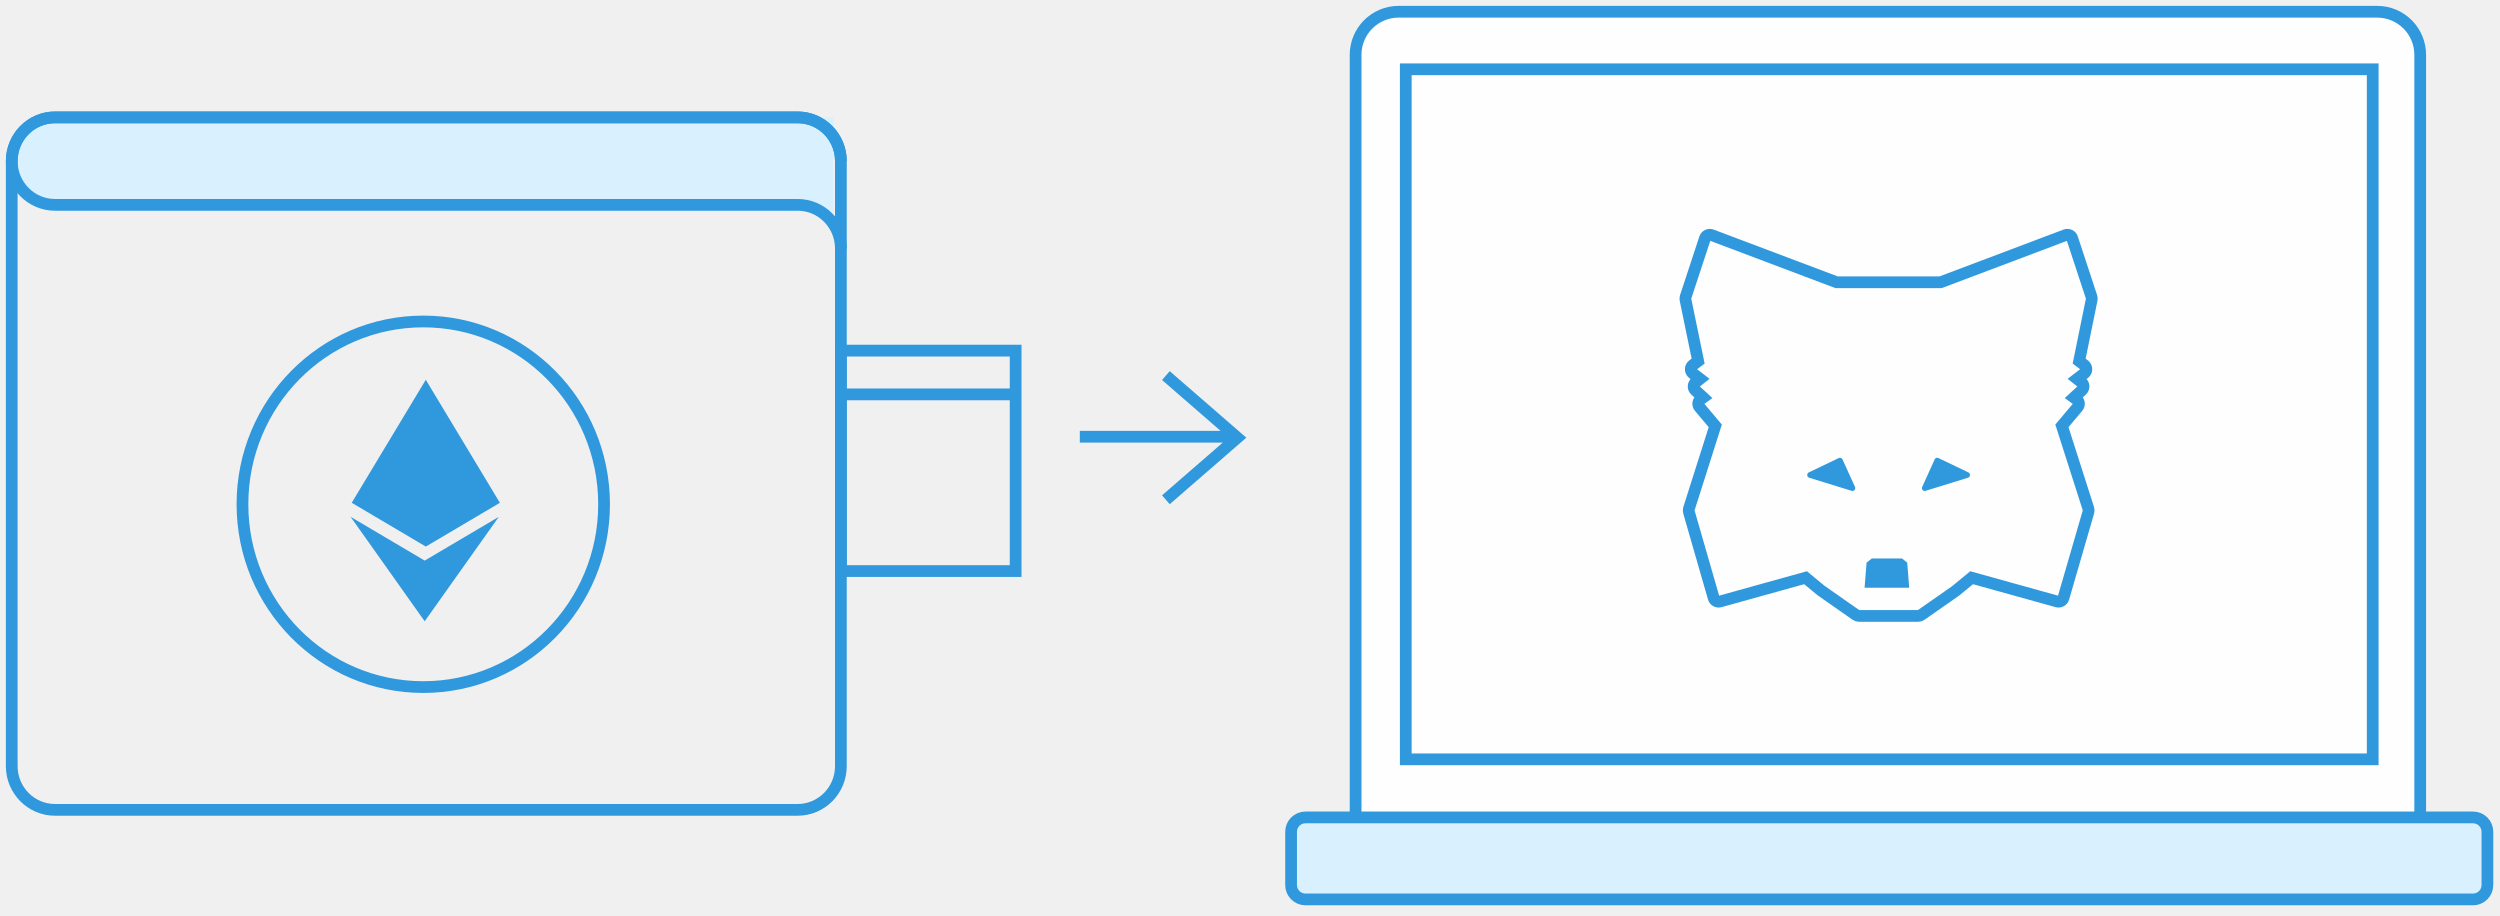
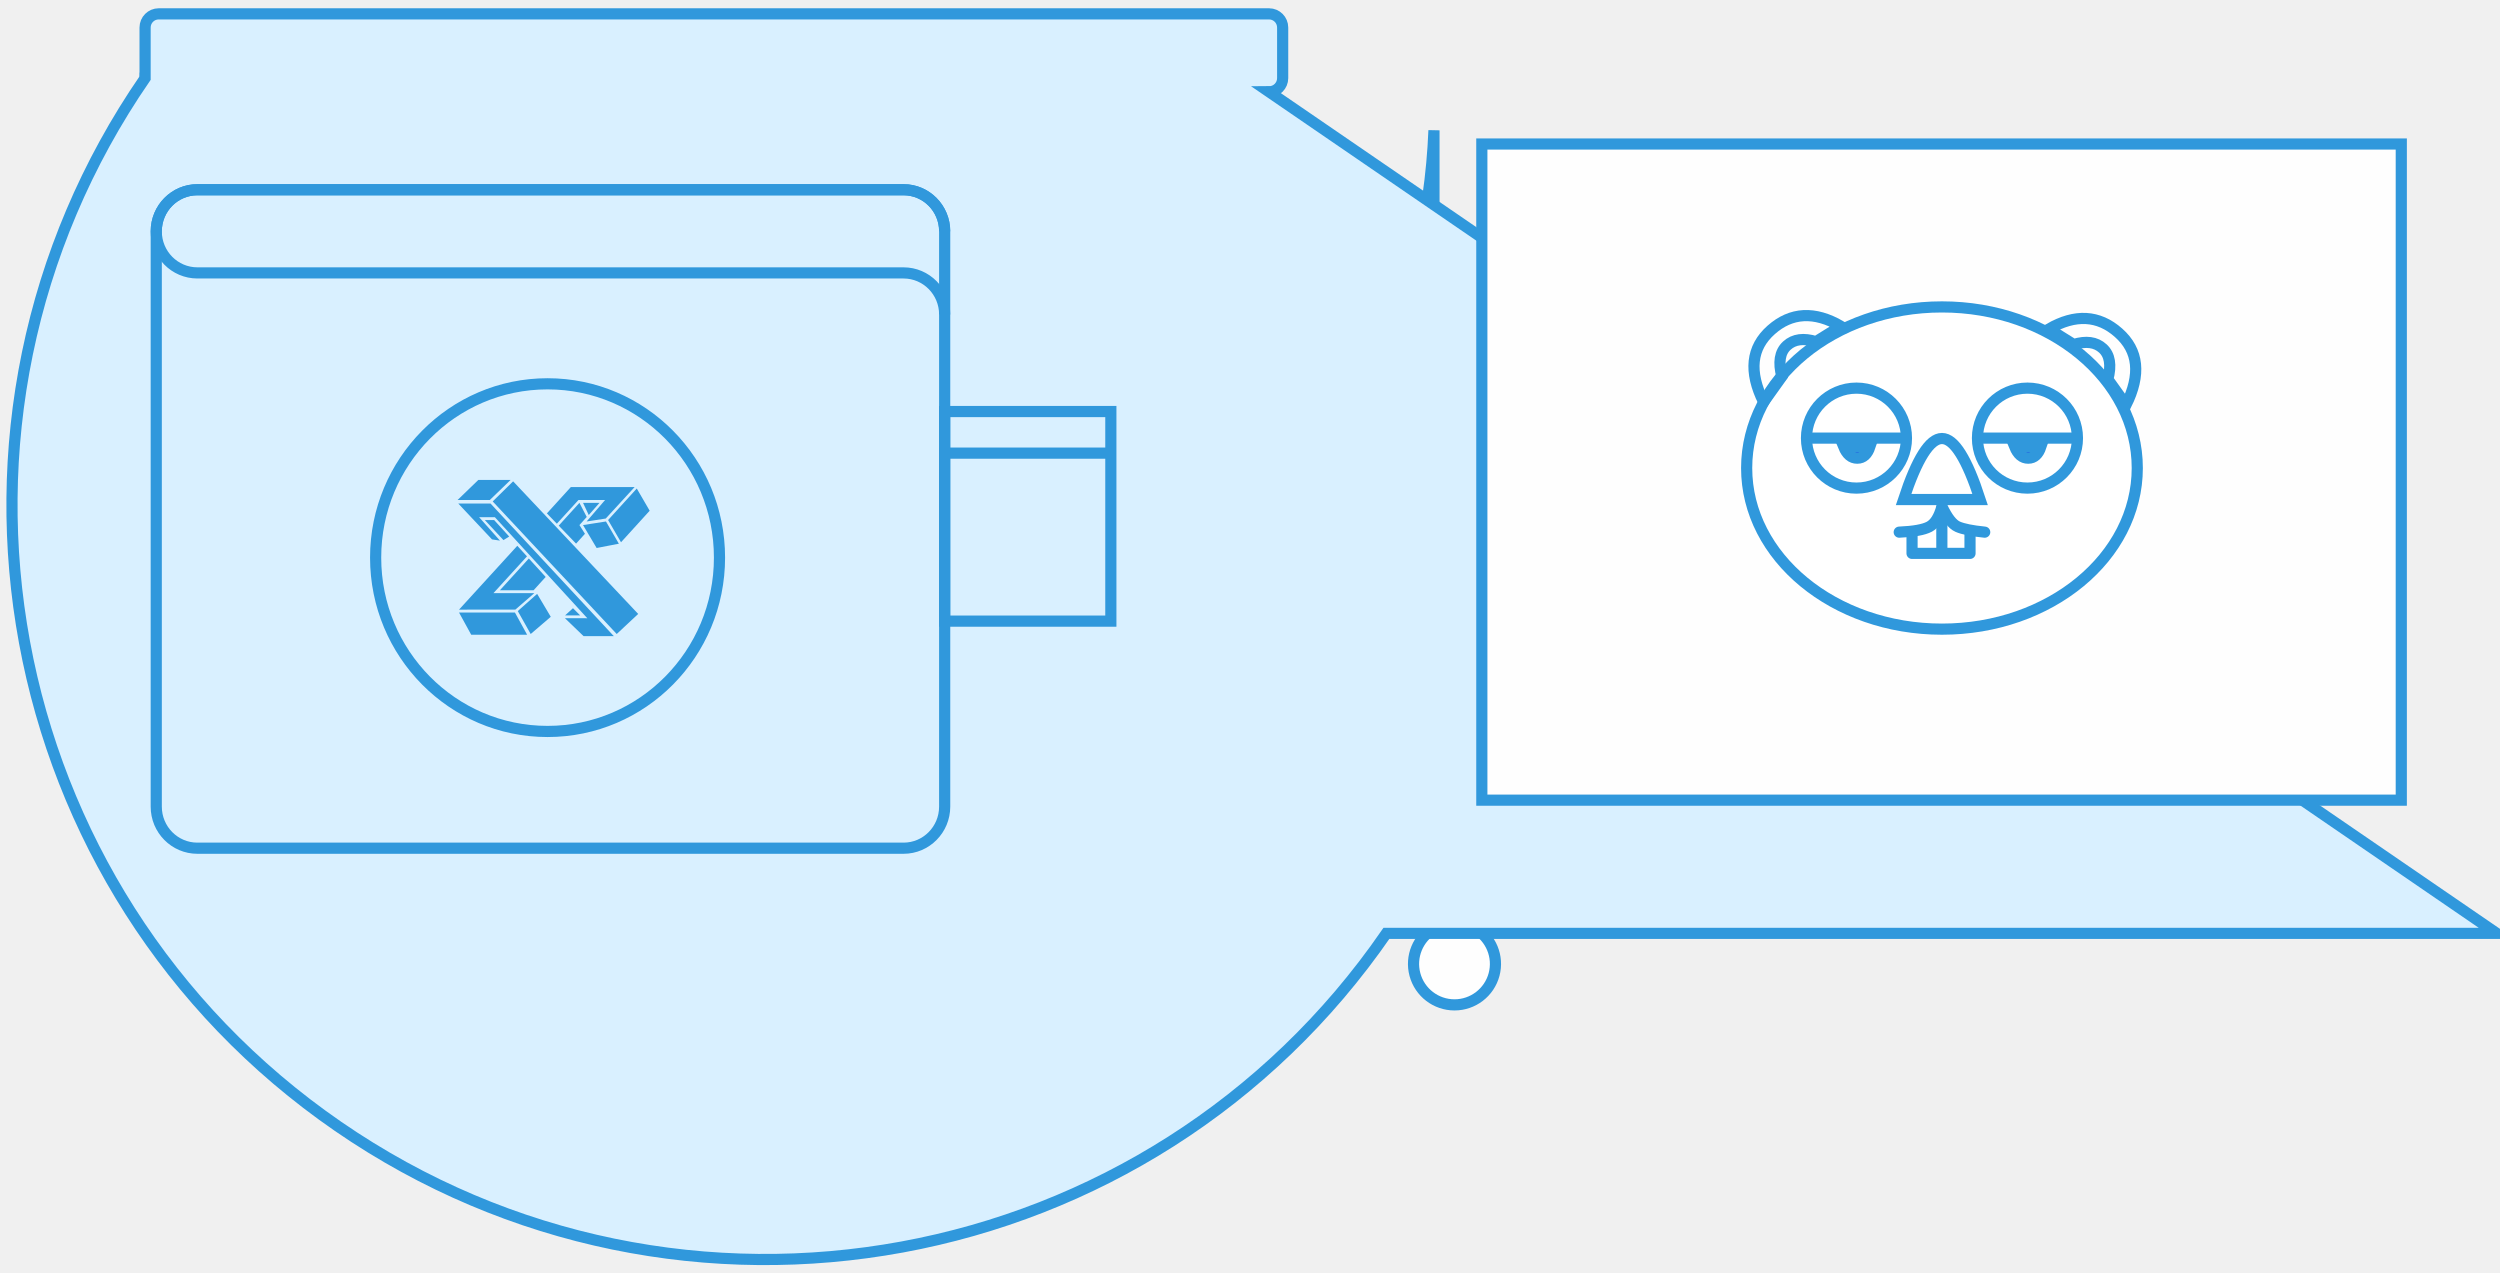
- <svg xmlns="http://www.w3.org/2000/svg" height="78" width="213">
-   <g fill="none" fill-rule="evenodd">
-     <path d="M5 10h66v8H5a4 4 0 110-8z" fill="#d9f0ff" />
-     <g stroke="#3098dc">
-       <path d="M99.333 32l6.092 5.29-6.092 5.29M92 37.21h13.5" />
-     </g>
-     <path d="M202.536 76.19h-83.374a3.671 3.671 0 01-3.665-3.678V4.677A3.671 3.671 0 01119.162 1h83.374a3.67 3.67 0 013.665 3.677v67.835a3.67 3.67 0 01-3.665 3.678" fill="#fefefe" />
-     <path d="M202.536 76.19h-83.374a3.671 3.671 0 01-3.665-3.678V4.677A3.671 3.671 0 01119.162 1h83.374a3.67 3.67 0 013.665 3.677v67.835a3.67 3.67 0 01-3.665 3.678z" stroke="#3098dc" />
-     <path d="M210.706 76.63h-99.484A1.223 1.223 0 01110 75.404v-4.533c0-.677.547-1.226 1.222-1.226h99.484c.674 0 1.221.549 1.221 1.226v4.533c0 .677-.547 1.226-1.221 1.226" fill="#d9f0ff" />
-     <path d="M210.706 76.63h-99.484A1.223 1.223 0 01110 75.404v-4.533c0-.677.547-1.226 1.222-1.226h99.484c.674 0 1.221.549 1.221 1.226v4.533c0 .677-.547 1.226-1.221 1.226z" stroke="#3098dc" />
-     <path d="M119.772 64.695h82.383V5.903h-82.383z" fill="#fefefe" />
-     <path d="M119.772 64.695h82.383V5.903h-82.383z" stroke="#3098dc" />
-     <path d="M163.433 52.476h-5.051a.427.427 0 01-.247-.077l-2.989-2.092-1.314-1.086-7.295 2.028a.435.435 0 01-.531-.3l-2.115-7.341a.437.437 0 01.003-.255l2.247-7.07-1.349-1.6a.44.44 0 01.077-.638l.242-.176-.674-.62a.442.442 0 01.024-.667l.38-.301-.62-.477a.44.44 0 01.006-.698l.455-.34-1.08-5.237a.435.435 0 01.014-.229l1.646-5.001a.434.434 0 01.561-.271l10.66 4.023h8.849l10.658-4.023a.429.429 0 01.562.271l1.647 5.003a.44.44 0 01.013.226l-1.068 5.24.447.34a.443.443 0 01.002.696l-.619.477.38.301c.1.08.16.2.164.328a.436.436 0 01-.14.338l-.674.621.242.176a.437.437 0 01.075.638l-1.347 1.599 2.26 7.07a.439.439 0 01.003.255l-2.13 7.343a.436.436 0 01-.53.299l-7.295-2.028-1.354 1.116-2.95 2.062a.428.428 0 01-.245.077" fill="#fefefe" />
-     <path d="M163.433 52.476h-5.051a.427.427 0 01-.247-.077l-2.989-2.092-1.314-1.086-7.295 2.028a.435.435 0 01-.531-.3l-2.115-7.341a.437.437 0 01.003-.255l2.247-7.07-1.349-1.6a.44.44 0 01.077-.638l.242-.176-.674-.62a.442.442 0 01.024-.667l.38-.301-.62-.477a.44.44 0 01.006-.698l.455-.34-1.08-5.237a.435.435 0 01.014-.229l1.646-5.001a.434.434 0 01.561-.271l10.66 4.023h8.849l10.658-4.023a.429.429 0 01.562.271l1.647 5.003a.44.44 0 01.013.226l-1.068 5.24.447.34a.443.443 0 01.002.696l-.619.477.38.301c.1.08.16.2.164.328a.436.436 0 01-.14.338l-.674.621.242.176a.437.437 0 01.075.638l-1.347 1.599 2.26 7.07a.439.439 0 01.003.255l-2.13 7.343a.436.436 0 01-.53.299l-7.295-2.028-1.354 1.116-2.95 2.062a.428.428 0 01-.245.077z" stroke="#3098dc" />
-     <g fill="#3098dc">
-       <path d="M162.048 47.58h-2.57l-.446.356-.17 2.139h3.802l-.17-2.14zM164.834 39.14l-1.063 2.346c-.086.19.085.395.28.335l3.623-1.12c.207-.063.227-.358.031-.452l-2.56-1.227a.231.231 0 00-.31.117M156.67 39.022l-2.558 1.227c-.196.094-.176.388.031.453l3.624 1.119c.194.06.365-.146.279-.336l-1.067-2.346a.231.231 0 00-.31-.117" />
-     </g>
-     <g>
-       <g stroke="#3098dc">
-         <path d="M67.957 69H4.686C2.65 69 1 67.332 1 65.274V13.726C1 11.67 2.65 10 4.686 10h63.271c2.035 0 3.686 1.669 3.686 3.726v51.548c0 2.058-1.65 3.726-3.686 3.726z" />
-         <path d="M67.957 17.453H4.686C2.65 17.453 1 15.784 1 13.726 1 11.67 2.65 10 4.686 10h63.271c2.035 0 3.686 1.669 3.686 3.726M67.957 17.453c2.035 0 3.686 1.668 3.686 3.726M71.643 33.599h14.889v-3.725h-14.89zM71.643 48.653h14.889V33.6h-14.89z" />
+ <svg xmlns="http://www.w3.org/2000/svg" width="224px" height="114px" viewBox="0 0 224 114" version="1.1">
+   <g id="页面-1" stroke="none" stroke-width="1" fill="none" fill-rule="evenodd">
+     <g id="画板" transform="translate(-438, -205)">
+       <g id="hardware-wallet-step-1" transform="translate(439, 206)">
+         <polygon id="路径" fill="#D9F0FF" fill-rule="nonzero" points="17 16 83 16 83 24 17 24" />
+         <g id="编组" transform="translate(104, 38)" stroke="#3098DC">
+           <path d="M7.333,0 L13.425,5.29 L7.333,10.58 M0,5.21 L13.5,5.21" id="形状" />
+         </g>
+         <path d="M214.536,82.19 L131.162,82.19 C132.599,83.022 133.299,84.715 132.868,86.319 C132.438,87.923 130.984,89.038 129.323,89.038 C127.662,89.038 126.208,87.923 125.778,86.319 C125.347,84.715 126.047,83.022 127.484,82.19 L127.484,10.677 C126.192,42.567 99.294,67.372 67.403,66.081 C35.513,64.789 10.708,37.89 12,6 L95.374,6 L95.374,73.835 C93.937,73.003 93.238,71.31 93.669,69.707 C94.099,68.104 95.553,66.989 97.213,66.989 C98.873,66.989 100.327,68.104 100.757,69.707 C101.188,71.31 100.489,73.003 99.052,73.835" id="路径" fill="#FEFEFE" fill-rule="nonzero" />
+         <path d="M214.536,82.19 L131.162,82.19 C132.599,83.022 133.299,84.715 132.868,86.319 C132.438,87.923 130.984,89.038 129.323,89.038 C127.662,89.038 126.208,87.923 125.778,86.319 C125.347,84.715 126.047,83.022 127.484,82.19 L127.484,10.677 C126.192,42.567 99.294,67.372 67.403,66.081 C35.513,64.789 10.708,37.89 12,6 L95.374,6 L95.374,73.835 C93.937,73.003 93.238,71.31 93.669,69.707 C94.099,68.104 95.553,66.989 97.213,66.989 C98.873,66.989 100.327,68.104 100.757,69.707 C101.188,71.31 100.489,73.003 99.052,73.835 L214.536,82.19 Z" id="路径" stroke="#3098DC" />
+         <path d="M222.706,82.63 L123.222,82.63 C102.061,113.343 60.009,121.087 29.296,99.926 C-1.417,78.765 -9.161,36.713 12,6 L12,1.467 C12,0.79 12.547,0.241 13.222,0.241 L112.706,0.241 C113.38,0.241 113.927,0.79 113.927,1.467 L113.927,6 C113.927,6.677 113.38,7.226 112.706,7.226" id="路径" fill="#D9F0FF" fill-rule="nonzero" />
+         <path d="M222.706,82.63 L123.222,82.63 C102.061,113.343 60.009,121.087 29.296,99.926 C-1.417,78.765 -9.161,36.713 12,6 L12,1.467 C12,0.79 12.547,0.241 13.222,0.241 L112.706,0.241 C113.38,0.241 113.927,0.79 113.927,1.467 L113.927,6 C113.927,6.677 113.38,7.226 112.706,7.226 L222.706,82.63 Z" id="路径" stroke="#3098DC" />
+         <polygon id="路径" fill="#FEFEFE" fill-rule="nonzero" points="131.772 70.695 214.155 70.695 214.155 11.903 131.772 11.903" />
+         <polygon id="路径" stroke="#3098DC" points="131.772 70.695 214.155 70.695 214.155 11.903 131.772 11.903" />
+         <g id="CONF" transform="translate(155, 26)" stroke="#3098DC">
+           <ellipse id="椭圆形" fill="#FFFFFF" cx="18" cy="14.936" rx="17.5" ry="14.436" />
+           <path d="M21.83,20.681 C20.694,20.566 19.888,20.404 19.412,20.194 C18.936,19.984 18.465,19.38 18,18.383 C17.748,19.321 17.371,19.925 16.868,20.194 C16.366,20.463 15.467,20.625 14.17,20.681" id="路径-7" stroke-linecap="round" stroke-linejoin="round" />
+           <line x1="17.99" y1="18.487" x2="17.99" y2="22.145" id="路径-8" stroke-linecap="round" />
+           <path d="M15.319,21.025 C15.319,22.064 15.319,22.583 15.319,22.583 C15.319,22.583 17.051,22.583 20.513,22.583 L20.513,20.879" id="路径-9" stroke-linecap="round" stroke-linejoin="round" />
+           <path d="M2.02,9.022 C0.674,6.306 0.9,4.152 2.697,2.561 C4.493,0.969 6.575,0.857 8.943,2.226 L6.716,3.612 C5.605,3.27 4.734,3.388 4.103,3.966 C3.472,4.545 3.323,5.467 3.655,6.734 L2.02,9.022 Z" id="路径-3" />
+           <path d="M28.438,9.277 C27.093,6.561 27.319,4.407 29.116,2.816 C30.912,1.224 32.994,1.112 35.362,2.481 L33.135,3.868 C32.024,3.525 31.153,3.643 30.522,4.222 C29.891,4.8 29.742,5.722 30.074,6.989 L28.438,9.277 Z" id="路径-3备份" transform="translate(31.46819, 5.404594) scale(-1, 1) translate(-31.46819, -5.404594) " />
+           <path d="M14.559,17.757 C15.758,14.112 16.905,12.29 18,12.29 C19.095,12.29 20.235,14.112 21.421,17.757 L14.559,17.757 Z" id="路径-4" />
+           <path d="M9.191,13.021 C9.473,13.71 9.879,14.054 10.409,14.054 C10.939,14.054 11.319,13.71 11.55,13.021 L9.191,13.021 Z" id="路径-5" fill="#1732E6" />
+           <path d="M24.511,13.021 C24.792,13.71 25.198,14.054 25.728,14.054 C26.258,14.054 26.639,13.71 26.869,13.021 L24.511,13.021 Z" id="路径-5备份" fill="#1732E6" />
+           <line x1="6.128" y1="12.255" x2="14.553" y2="12.255" id="直线" stroke-linecap="square" />
+           <line x1="21.447" y1="12.255" x2="29.872" y2="12.255" id="直线备份" stroke-linecap="square" />
+           <circle id="椭圆形" cx="10.34" cy="12.255" r="4.479" />
+           <circle id="椭圆形备份-5" cx="25.66" cy="12.255" r="4.479" />
+         </g>
+         <g id="编组" transform="translate(13, 16)">
+           <g stroke="#3098DC">
+             <path d="M66.957,59 L3.686,59 C1.65,59 0,57.332 0,55.274 L0,3.726 C0,1.67 1.65,0 3.686,0 L66.957,0 C68.992,0 70.643,1.669 70.643,3.726 L70.643,55.274 C70.643,57.332 68.993,59 66.957,59 Z" id="路径" />
+             <path d="M66.957,7.453 L3.686,7.453 C1.65,7.453 0,5.784 0,3.726 C0,1.67 1.65,0 3.686,0 L66.957,0 C68.992,0 70.643,1.669 70.643,3.726 M66.957,7.453 C68.992,7.453 70.643,9.121 70.643,11.179 M70.643,23.599 L85.532,23.599 L85.532,19.874 L70.642,19.874 L70.643,23.599 Z M70.643,38.653 L85.532,38.653 L85.532,23.6 L70.642,23.6 L70.643,38.653 Z" id="形状" />
+           </g>
+           <g id="conluxmeta" transform="translate(27, 26)" fill="#3098DC">
+             <path d="M14.642,5.587 L13.486,3.596 L16.055,0.771 L17.211,2.761 L14.642,5.587 Z M11.56,3.725 L13.217,1.798 L10.834,1.798 L8.894,3.924 L8.002,2.999 L10.147,0.642 L15.862,0.642 L13.274,3.461 L11.56,3.725 Z M14.45,5.716 L12.459,6.101 L11.239,4.046 L13.294,3.725 L14.45,5.716 Z M11.752,3.147 L11.239,2.055 L12.716,2.055 L11.752,3.147 Z M11.412,4.829 L10.616,5.709 L9.061,4.097 L10.917,2.055 L11.572,3.32 L10.917,4.046 L11.412,4.829 Z M14.257,13.807 L3.147,1.927 L4.977,0.128 L16.183,12.009 L14.257,13.807 Z M0,1.798 L1.862,0 L4.752,0 L2.89,1.798 L0,1.798 Z M9.633,12.138 L10.339,11.495 L10.982,12.138 L9.633,12.138 Z M14,14 L11.29,14 L9.614,12.388 L11.624,12.394 L3.339,3.339 L1.927,3.339 L3.795,5.439 L3.083,5.33 L0.064,2.119 L2.954,2.119 L14,14 Z M3.275,3.596 L4.624,5.073 L4.11,5.394 L2.44,3.596 L3.275,3.596 Z M6.217,6.852 L3.211,10.147 L6.872,10.147 L5.183,11.617 L0.128,11.624 L5.35,5.902 L6.217,6.852 Z M6.229,13.872 L1.22,13.872 L0.128,11.881 L5.138,11.881 L6.229,13.872 Z M3.789,9.89 L6.383,7.039 L7.893,8.695 L6.807,9.89 L3.789,9.89 Z M7.128,10.211 L8.349,12.266 L6.55,13.807 L5.394,11.752 L7.128,10.211 Z" id="形状_12" />
+           </g>
+           <path d="M50.467,32.964 C50.467,24.363 43.57,17.389 35.062,17.389 C26.554,17.389 19.657,24.363 19.657,32.964 C19.657,41.566 26.554,48.539 35.062,48.539 C43.57,48.539 50.467,41.566 50.467,32.964 Z" id="路径" stroke="#3098DC" />
+         </g>
      </g>
-       <path d="M36.278 32.358l-6.311 10.478 6.311 3.732 6.312-3.73zm-.095 15.405l-6.312-3.73 6.312 8.9 6.316-8.9-6.317 3.73z" fill="#3098dc" />
-       <path d="M51.467 42.964c0-8.601-6.897-15.575-15.405-15.575s-15.405 6.974-15.405 15.575c0 8.602 6.897 15.575 15.405 15.575s15.405-6.973 15.405-15.575z" stroke="#3098dc" />
    </g>
  </g>
</svg>
